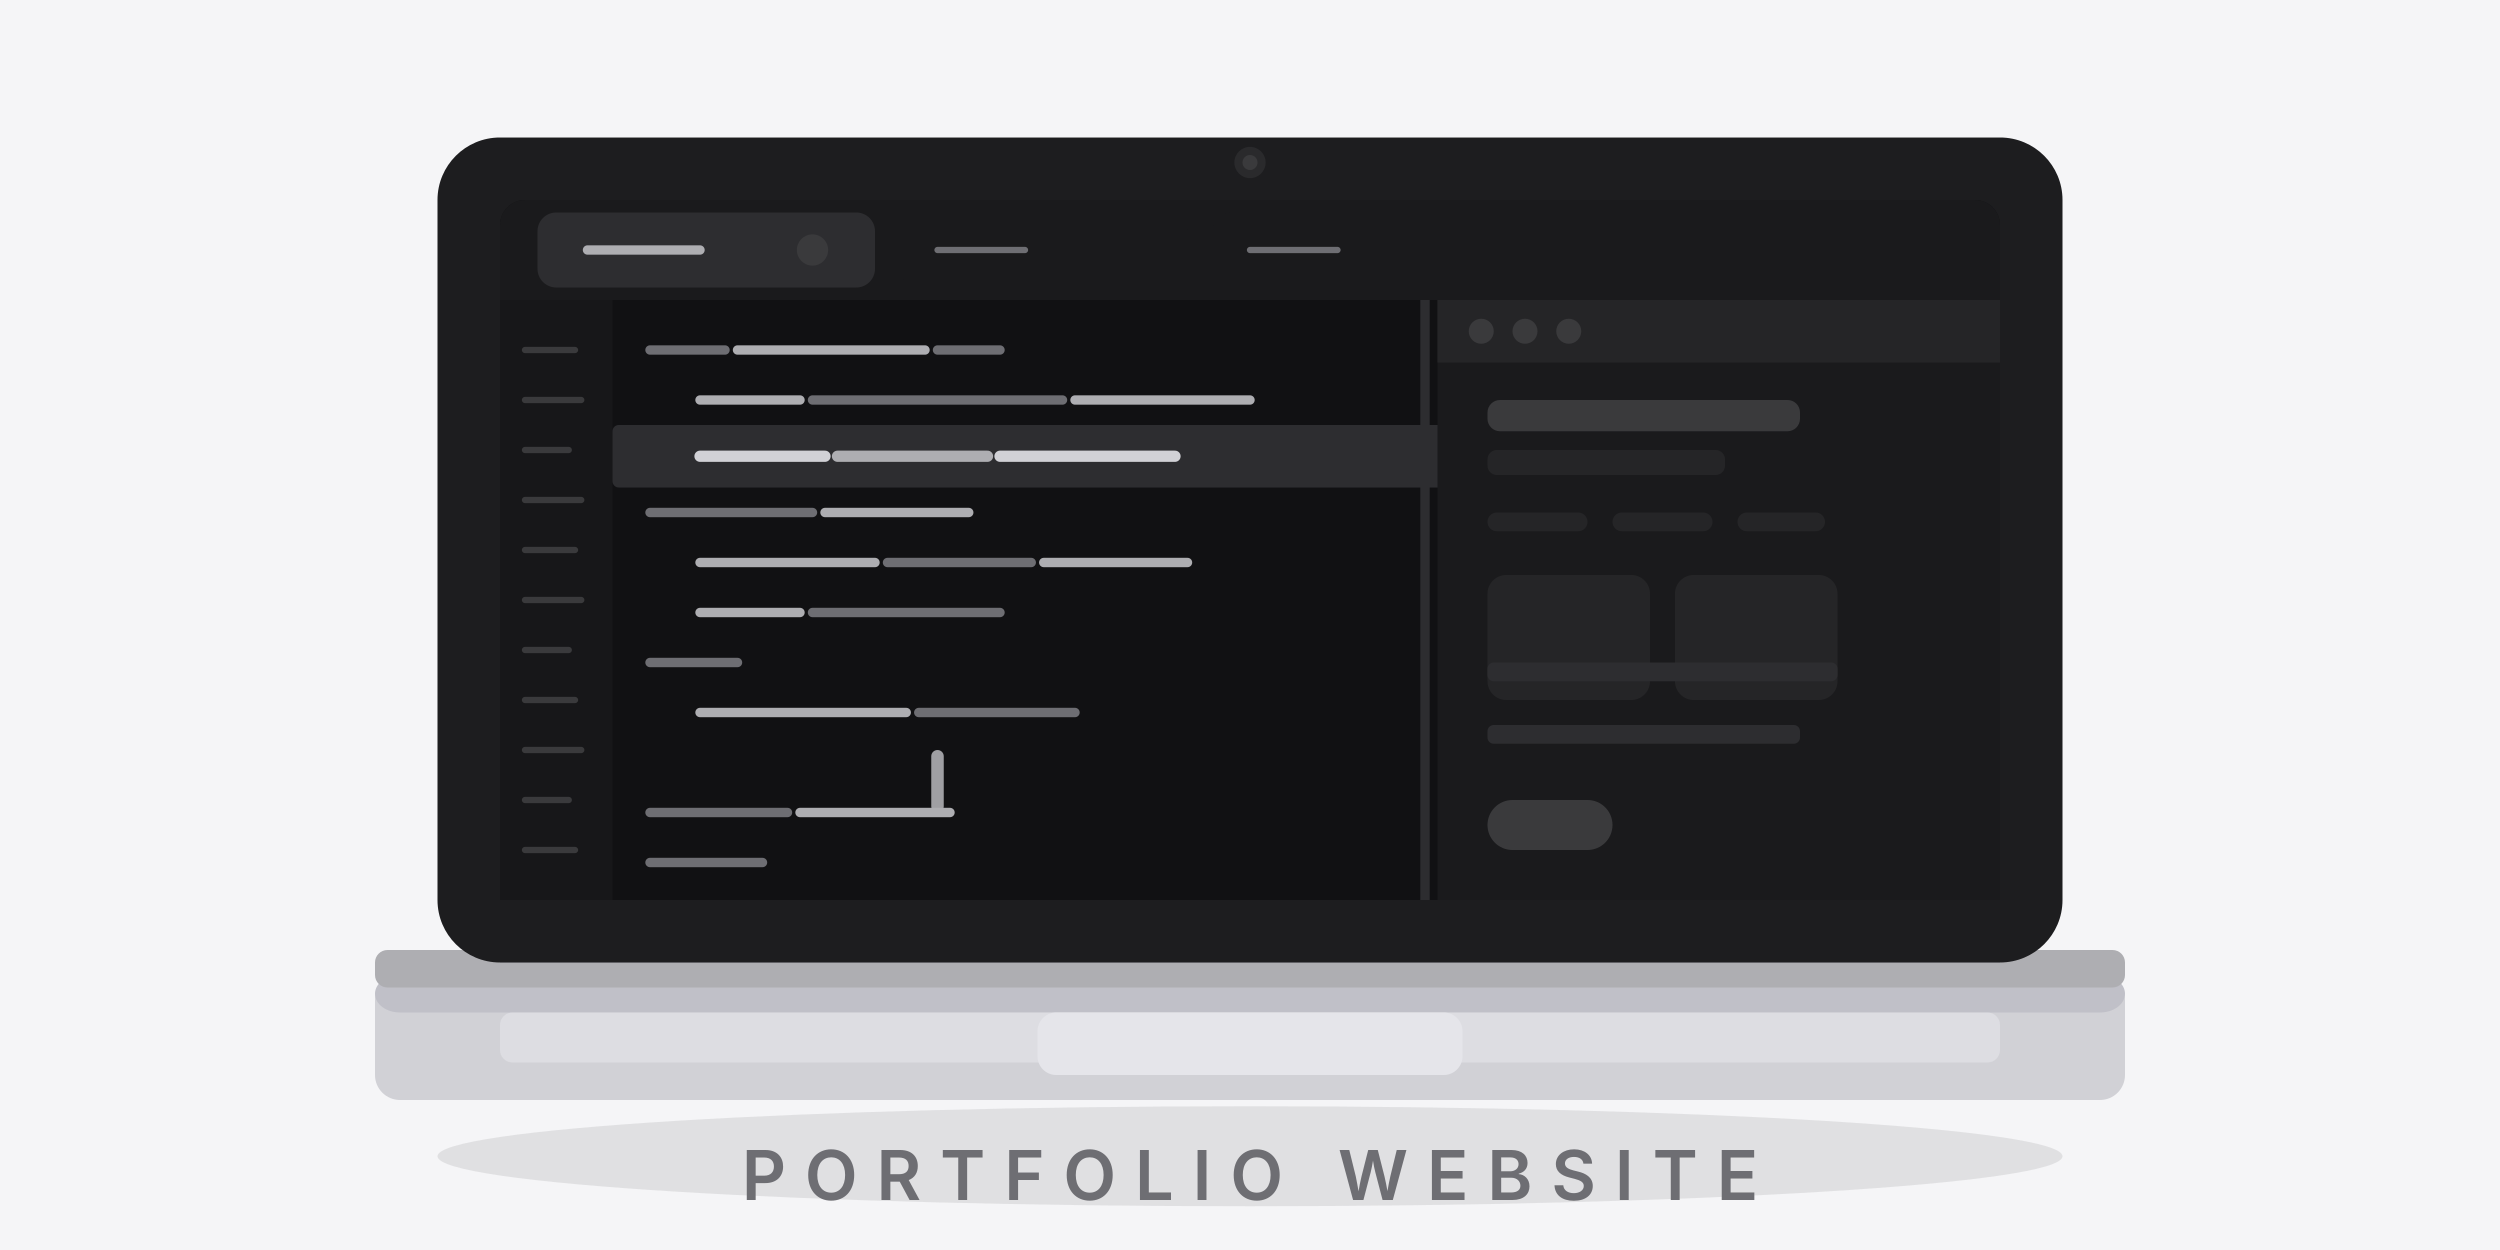
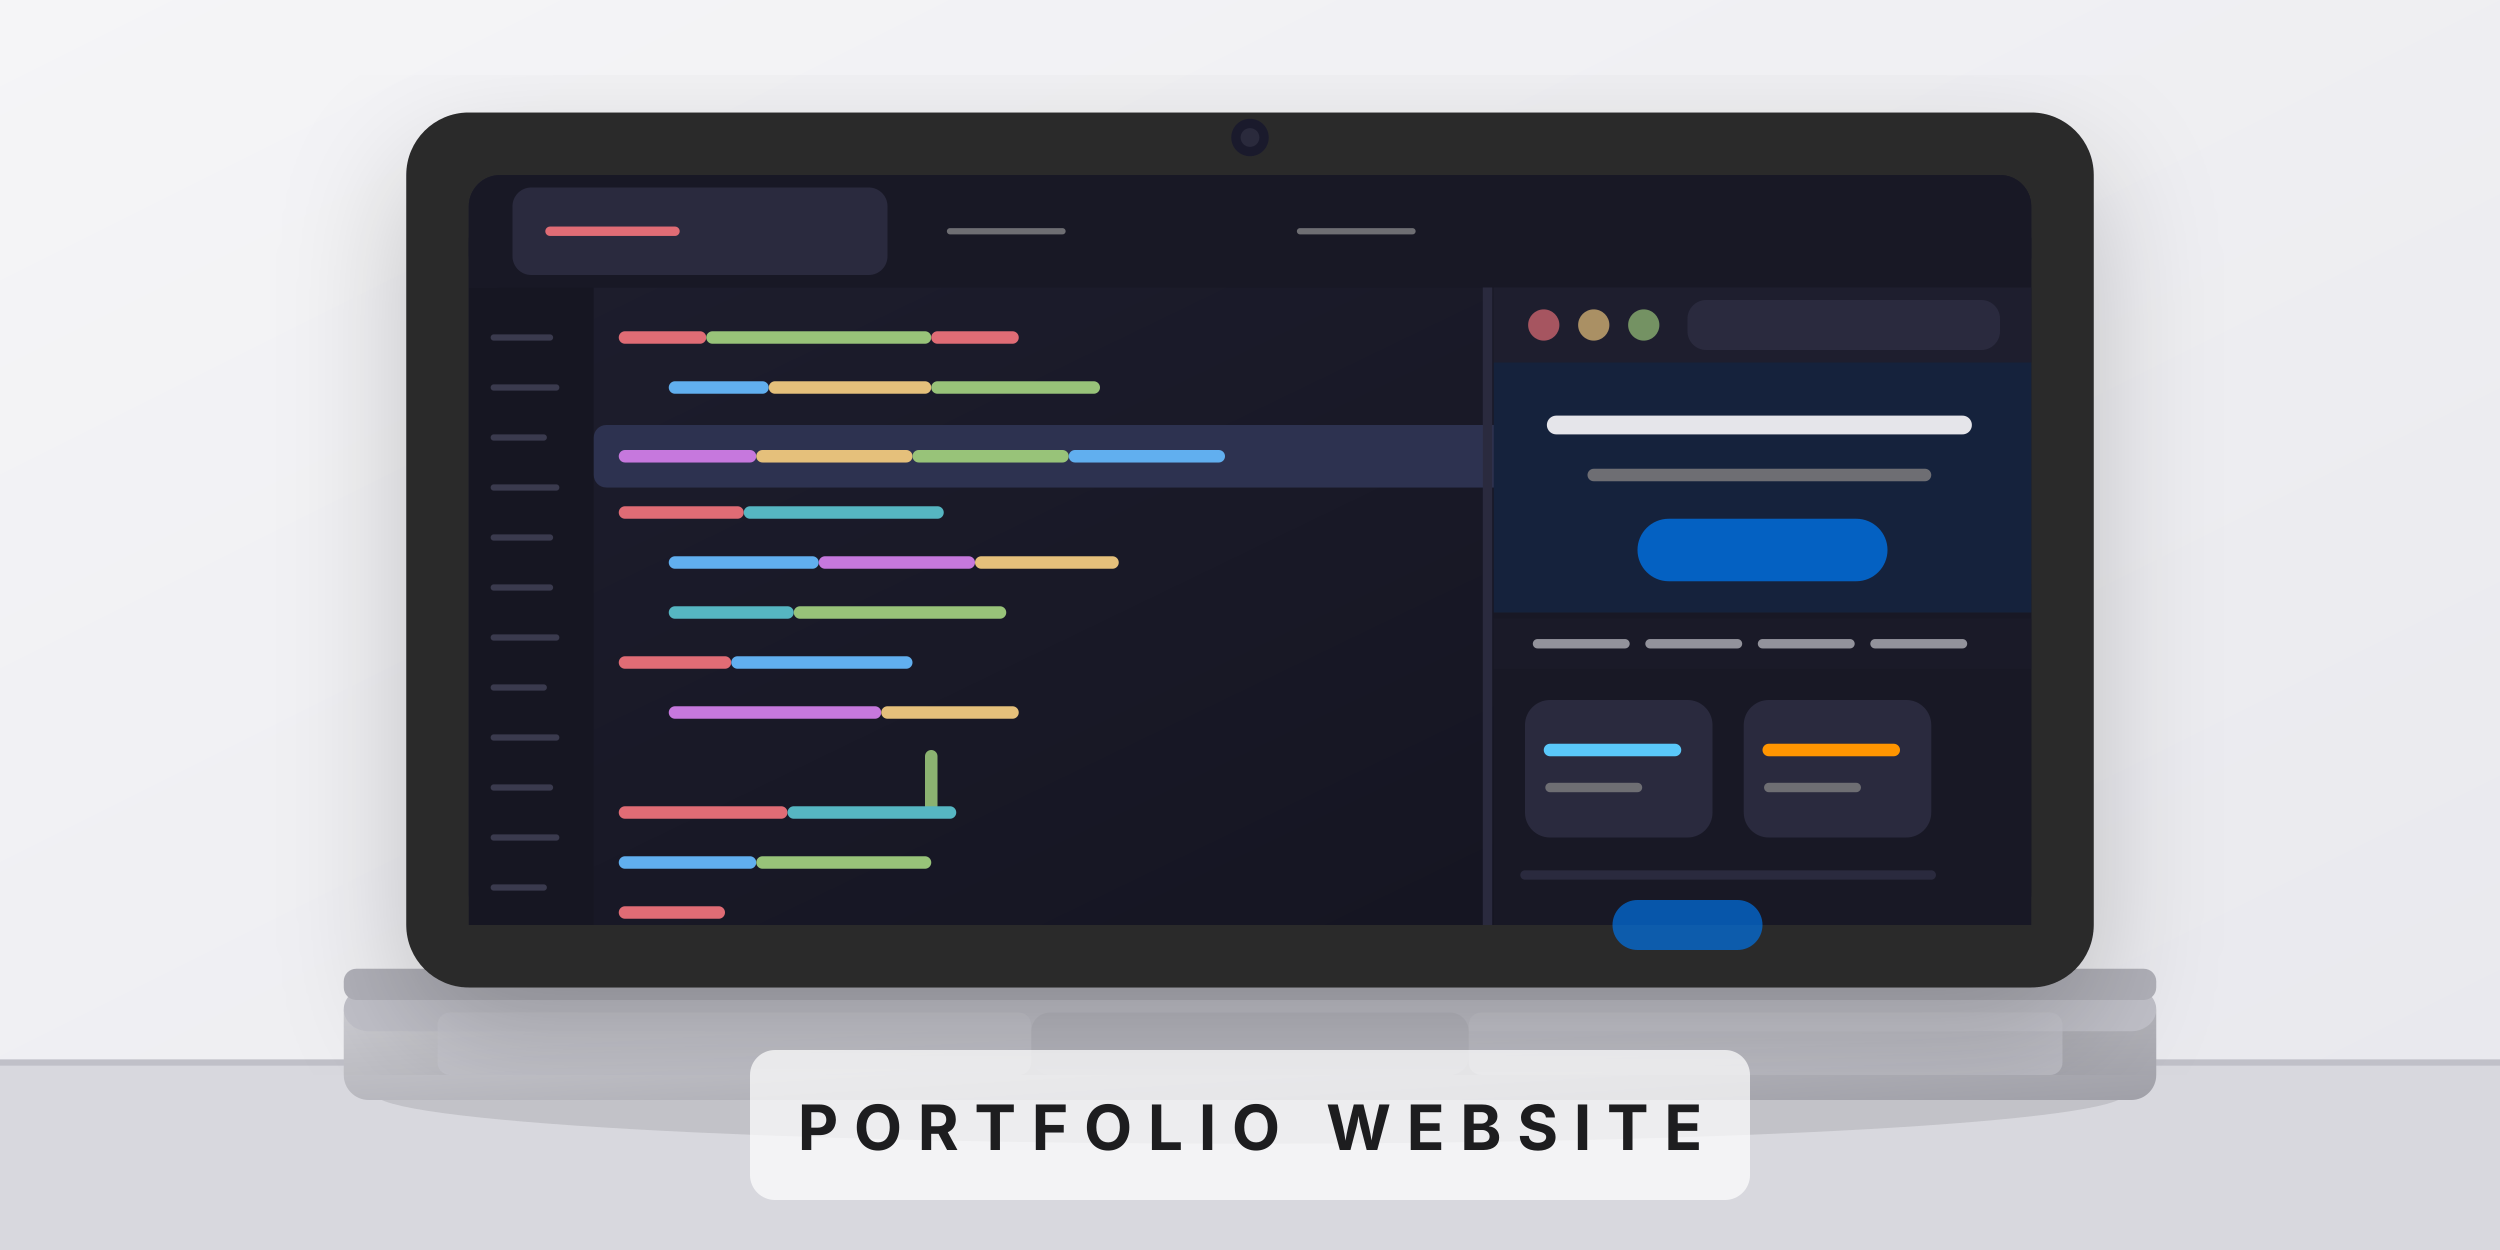
<svg xmlns="http://www.w3.org/2000/svg" viewBox="0 0 400 200">
-   <rect width="400" height="200" fill="#f5f5f7" />
-   <ellipse cx="200" cy="185" rx="130" ry="8" fill="#1d1d1f" opacity="0.1" />
-   <rect x="60" y="156" width="280" height="20" rx="4" fill="#d1d1d6" />
-   <rect x="60" y="156" width="280" height="6" rx="4" fill="#c0c0c8" />
-   <rect x="80" y="162" width="240" height="8" rx="2" fill="#e5e5ea" opacity="0.6" />
-   <rect x="60" y="152" width="280" height="6" rx="2" fill="#aeaeb2" />
-   <rect x="166" y="162" width="68" height="10" rx="3" fill="#e5e5ea" />
-   <rect x="70" y="22" width="260" height="132" rx="10" fill="#1d1d1f" />
-   <rect x="80" y="32" width="240" height="112" rx="4" fill="#111113" />
-   <rect x="80" y="32" width="240" height="16" rx="4" fill="#1a1a1c" />
-   <rect x="80" y="40" width="240" height="8" fill="#1a1a1c" />
-   <rect x="86" y="34" width="54" height="12" rx="3" fill="#2d2d30" />
-   <rect x="144" y="34" width="46" height="12" rx="3" fill="#1a1a1c" />
-   <rect x="194" y="34" width="46" height="12" rx="3" fill="#1a1a1c" />
-   <line x1="94" y1="40" x2="112" y2="40" stroke="#aeaeb2" stroke-width="1.5" stroke-linecap="round" />
-   <line x1="150" y1="40" x2="164" y2="40" stroke="#6e6e73" stroke-width="1" stroke-linecap="round" />
-   <line x1="200" y1="40" x2="214" y2="40" stroke="#6e6e73" stroke-width="1" stroke-linecap="round" />
-   <circle cx="130" cy="40" r="2.5" fill="#3a3a3c" />
-   <rect x="80" y="48" width="18" height="96" fill="#171719" />
-   <line x1="84" y1="56" x2="92" y2="56" stroke="#3a3a3c" stroke-width="1" stroke-linecap="round" />
-   <line x1="84" y1="64" x2="93" y2="64" stroke="#3a3a3c" stroke-width="1" stroke-linecap="round" />
-   <line x1="84" y1="72" x2="91" y2="72" stroke="#3a3a3c" stroke-width="1" stroke-linecap="round" />
-   <line x1="84" y1="80" x2="93" y2="80" stroke="#3a3a3c" stroke-width="1" stroke-linecap="round" />
-   <line x1="84" y1="88" x2="92" y2="88" stroke="#3a3a3c" stroke-width="1" stroke-linecap="round" />
-   <line x1="84" y1="96" x2="93" y2="96" stroke="#3a3a3c" stroke-width="1" stroke-linecap="round" />
-   <line x1="84" y1="104" x2="91" y2="104" stroke="#3a3a3c" stroke-width="1" stroke-linecap="round" />
-   <line x1="84" y1="112" x2="92" y2="112" stroke="#3a3a3c" stroke-width="1" stroke-linecap="round" />
-   <line x1="84" y1="120" x2="93" y2="120" stroke="#3a3a3c" stroke-width="1" stroke-linecap="round" />
-   <line x1="84" y1="128" x2="91" y2="128" stroke="#3a3a3c" stroke-width="1" stroke-linecap="round" />
-   <line x1="84" y1="136" x2="92" y2="136" stroke="#3a3a3c" stroke-width="1" stroke-linecap="round" />
-   <line x1="104" y1="56" x2="116" y2="56" stroke="#6e6e73" stroke-width="1.5" stroke-linecap="round" />
-   <line x1="118" y1="56" x2="148" y2="56" stroke="#aeaeb2" stroke-width="1.5" stroke-linecap="round" />
-   <line x1="150" y1="56" x2="160" y2="56" stroke="#6e6e73" stroke-width="1.5" stroke-linecap="round" />
-   <line x1="112" y1="64" x2="128" y2="64" stroke="#aeaeb2" stroke-width="1.5" stroke-linecap="round" />
-   <line x1="130" y1="64" x2="170" y2="64" stroke="#6e6e73" stroke-width="1.5" stroke-linecap="round" />
-   <line x1="172" y1="64" x2="200" y2="64" stroke="#aeaeb2" stroke-width="1.5" stroke-linecap="round" />
-   <rect x="98" y="68" width="160" height="10" rx="1" fill="#2d2d30" />
-   <line x1="112" y1="73" x2="132" y2="73" stroke="#d1d1d6" stroke-width="1.8" stroke-linecap="round" />
-   <line x1="134" y1="73" x2="158" y2="73" stroke="#aeaeb2" stroke-width="1.8" stroke-linecap="round" />
-   <line x1="160" y1="73" x2="188" y2="73" stroke="#d1d1d6" stroke-width="1.8" stroke-linecap="round" />
-   <line x1="104" y1="82" x2="130" y2="82" stroke="#6e6e73" stroke-width="1.5" stroke-linecap="round" />
-   <line x1="132" y1="82" x2="155" y2="82" stroke="#aeaeb2" stroke-width="1.5" stroke-linecap="round" />
-   <line x1="112" y1="90" x2="140" y2="90" stroke="#aeaeb2" stroke-width="1.5" stroke-linecap="round" />
-   <line x1="142" y1="90" x2="165" y2="90" stroke="#6e6e73" stroke-width="1.5" stroke-linecap="round" />
-   <line x1="167" y1="90" x2="190" y2="90" stroke="#aeaeb2" stroke-width="1.5" stroke-linecap="round" />
-   <line x1="112" y1="98" x2="128" y2="98" stroke="#aeaeb2" stroke-width="1.5" stroke-linecap="round" />
-   <line x1="130" y1="98" x2="160" y2="98" stroke="#6e6e73" stroke-width="1.5" stroke-linecap="round" />
-   <line x1="104" y1="106" x2="118" y2="106" stroke="#6e6e73" stroke-width="1.5" stroke-linecap="round" />
-   <line x1="112" y1="114" x2="145" y2="114" stroke="#aeaeb2" stroke-width="1.5" stroke-linecap="round" />
-   <line x1="147" y1="114" x2="172" y2="114" stroke="#6e6e73" stroke-width="1.5" stroke-linecap="round" />
-   <rect x="149" y="120" width="2" height="10" rx="1" fill="#aeaeb2" opacity="0.9" />
-   <line x1="104" y1="130" x2="126" y2="130" stroke="#6e6e73" stroke-width="1.5" stroke-linecap="round" />
-   <line x1="128" y1="130" x2="152" y2="130" stroke="#aeaeb2" stroke-width="1.5" stroke-linecap="round" />
-   <line x1="104" y1="138" x2="122" y2="138" stroke="#6e6e73" stroke-width="1.5" stroke-linecap="round" />
-   <rect x="230" y="48" width="90" height="96" fill="#1a1a1c" />
-   <line x1="228" y1="48" x2="228" y2="144" stroke="#2d2d30" stroke-width="1.5" />
-   <rect x="230" y="48" width="90" height="10" fill="#252527" />
-   <circle cx="237" cy="53" r="2" fill="#3a3a3c" />
-   <circle cx="244" cy="53" r="2" fill="#3a3a3c" />
-   <circle cx="251" cy="53" r="2" fill="#3a3a3c" />
-   <rect x="238" y="64" width="50" height="5" rx="2" fill="#3a3a3c" />
-   <rect x="238" y="72" width="38" height="4" rx="1.5" fill="#252527" />
-   <rect x="238" y="82" width="16" height="3" rx="1.5" fill="#252527" />
-   <rect x="258" y="82" width="16" height="3" rx="1.5" fill="#252527" />
-   <rect x="278" y="82" width="14" height="3" rx="1.5" fill="#252527" />
-   <rect x="238" y="92" width="26" height="20" rx="3" fill="#252527" />
-   <rect x="268" y="92" width="26" height="20" rx="3" fill="#252527" />
-   <rect x="238" y="106" width="56" height="3" rx="1" fill="#2d2d30" />
-   <rect x="238" y="116" width="50" height="3" rx="1" fill="#2d2d30" />
-   <rect x="238" y="128" width="20" height="8" rx="4" fill="#3a3a3c" />
-   <circle cx="200" cy="26" r="2.5" fill="#2a2a2c" />
-   <circle cx="200" cy="26" r="1.2" fill="#3a3a3c" />
-   <text x="200" y="192" font-family="-apple-system, sans-serif" font-size="11" font-weight="600" fill="#6e6e73" text-anchor="middle" letter-spacing="3">PORTFOLIO WEBSITE</text>
+   <defs>
+     <linearGradient id="bgGrad" x1="0%" y1="0%" x2="100%" y2="100%">
+       <stop offset="0%" stop-color="#f5f5f7" />
+       <stop offset="100%" stop-color="#e8e8ed" />
+     </linearGradient>
+     <linearGradient id="laptopGrad" x1="0%" y1="0%" x2="100%" y2="100%">
+       <stop offset="0%" stop-color="#d1d1d6" />
+       <stop offset="100%" stop-color="#a0a0a8" />
+     </linearGradient>
+     <linearGradient id="screenGrad" x1="0%" y1="0%" x2="100%" y2="100%">
+       <stop offset="0%" stop-color="#1e1e2e" />
+       <stop offset="100%" stop-color="#13131f" />
+     </linearGradient>
+     <filter id="s">
+       <feDropShadow dx="0" dy="8" stdDeviation="10" flood-opacity="0.2" />
+     </filter>
+   </defs>
+   <rect width="400" height="200" fill="url(#bgGrad)" />
+   <rect x="0" y="170" width="400" height="30" fill="#d8d8de" />
+   <line x1="0" y1="170" x2="400" y2="170" stroke="#c0c0c8" stroke-width="1" />
+   <ellipse cx="200" cy="175" rx="140" ry="8" fill="#1d1d1f" opacity="0.12" />
+   <rect x="55" y="158" width="290" height="18" rx="4" fill="url(#laptopGrad)" />
+   <rect x="55" y="158" width="290" height="7" rx="4" fill="#c0c0c8" />
+   <rect x="165" y="162" width="70" height="10" rx="3" fill="#b8b8c0" />
+   <rect x="70" y="162" width="95" height="10" rx="2" fill="#c8c8d0" opacity="0.6" />
+   <rect x="235" y="162" width="95" height="10" rx="2" fill="#c8c8d0" opacity="0.6" />
+   <rect x="55" y="155" width="290" height="5" rx="2" fill="#b0b0b8" />
+   <rect x="65" y="18" width="270" height="140" rx="10" fill="#2a2a2c" filter="url(#s)" />
+   <rect x="75" y="28" width="250" height="120" rx="5" fill="url(#screenGrad)" />
+   <rect x="75" y="28" width="250" height="18" rx="5" fill="#181825" />
+   <rect x="75" y="38" width="250" height="8" fill="#181825" />
+   <rect x="82" y="30" width="60" height="14" rx="3" fill="#2a2a3e" />
+   <line x1="88" y1="37" x2="108" y2="37" stroke="#e06c75" stroke-width="1.5" stroke-linecap="round" />
+   <circle cx="136" cy="37" r="3" fill="#2a2a3e" />
+   <rect x="146" y="30" width="52" height="14" rx="3" fill="#181825" />
+   <line x1="152" y1="37" x2="170" y2="37" stroke="#6e6e73" stroke-width="1" stroke-linecap="round" />
+   <rect x="202" y="30" width="52" height="14" rx="3" fill="#181825" />
+   <line x1="208" y1="37" x2="226" y2="37" stroke="#6e6e73" stroke-width="1" stroke-linecap="round" />
+   <rect x="75" y="46" width="20" height="102" fill="#161622" />
+   <line x1="79" y1="54" x2="88" y2="54" stroke="#3a3a4e" stroke-width="1" stroke-linecap="round" />
+   <line x1="79" y1="62" x2="89" y2="62" stroke="#3a3a4e" stroke-width="1" stroke-linecap="round" />
+   <line x1="79" y1="70" x2="87" y2="70" stroke="#3a3a4e" stroke-width="1" stroke-linecap="round" />
+   <line x1="79" y1="78" x2="89" y2="78" stroke="#3a3a4e" stroke-width="1" stroke-linecap="round" />
+   <line x1="79" y1="86" x2="88" y2="86" stroke="#3a3a4e" stroke-width="1" stroke-linecap="round" />
+   <line x1="79" y1="94" x2="88" y2="94" stroke="#3a3a4e" stroke-width="1" stroke-linecap="round" />
+   <line x1="79" y1="102" x2="89" y2="102" stroke="#3a3a4e" stroke-width="1" stroke-linecap="round" />
+   <line x1="79" y1="110" x2="87" y2="110" stroke="#3a3a4e" stroke-width="1" stroke-linecap="round" />
+   <line x1="79" y1="118" x2="89" y2="118" stroke="#3a3a4e" stroke-width="1" stroke-linecap="round" />
+   <line x1="79" y1="126" x2="88" y2="126" stroke="#3a3a4e" stroke-width="1" stroke-linecap="round" />
+   <line x1="79" y1="134" x2="89" y2="134" stroke="#3a3a4e" stroke-width="1" stroke-linecap="round" />
+   <line x1="79" y1="142" x2="87" y2="142" stroke="#3a3a4e" stroke-width="1" stroke-linecap="round" />
+   <line x1="100" y1="54" x2="112" y2="54" stroke="#e06c75" stroke-width="2" stroke-linecap="round" />
+   <line x1="114" y1="54" x2="148" y2="54" stroke="#98c379" stroke-width="2" stroke-linecap="round" />
+   <line x1="150" y1="54" x2="162" y2="54" stroke="#e06c75" stroke-width="2" stroke-linecap="round" />
+   <line x1="108" y1="62" x2="122" y2="62" stroke="#61afef" stroke-width="2" stroke-linecap="round" />
+   <line x1="124" y1="62" x2="148" y2="62" stroke="#e5c07b" stroke-width="2" stroke-linecap="round" />
+   <line x1="150" y1="62" x2="175" y2="62" stroke="#98c379" stroke-width="2" stroke-linecap="round" />
+   <rect x="95" y="68" width="175" height="10" rx="2" fill="#2d3250" />
+   <line x1="100" y1="73" x2="120" y2="73" stroke="#c678dd" stroke-width="2" stroke-linecap="round" />
+   <line x1="122" y1="73" x2="145" y2="73" stroke="#e5c07b" stroke-width="2" stroke-linecap="round" />
+   <line x1="147" y1="73" x2="170" y2="73" stroke="#98c379" stroke-width="2" stroke-linecap="round" />
+   <line x1="172" y1="73" x2="195" y2="73" stroke="#61afef" stroke-width="2" stroke-linecap="round" />
+   <line x1="100" y1="82" x2="118" y2="82" stroke="#e06c75" stroke-width="2" stroke-linecap="round" />
+   <line x1="120" y1="82" x2="150" y2="82" stroke="#56b6c2" stroke-width="2" stroke-linecap="round" />
+   <line x1="108" y1="90" x2="130" y2="90" stroke="#61afef" stroke-width="2" stroke-linecap="round" />
+   <line x1="132" y1="90" x2="155" y2="90" stroke="#c678dd" stroke-width="2" stroke-linecap="round" />
+   <line x1="157" y1="90" x2="178" y2="90" stroke="#e5c07b" stroke-width="2" stroke-linecap="round" />
+   <line x1="108" y1="98" x2="126" y2="98" stroke="#56b6c2" stroke-width="2" stroke-linecap="round" />
+   <line x1="128" y1="98" x2="160" y2="98" stroke="#98c379" stroke-width="2" stroke-linecap="round" />
+   <line x1="100" y1="106" x2="116" y2="106" stroke="#e06c75" stroke-width="2" stroke-linecap="round" />
+   <line x1="118" y1="106" x2="145" y2="106" stroke="#61afef" stroke-width="2" stroke-linecap="round" />
+   <line x1="108" y1="114" x2="140" y2="114" stroke="#c678dd" stroke-width="2" stroke-linecap="round" />
+   <line x1="142" y1="114" x2="162" y2="114" stroke="#e5c07b" stroke-width="2" stroke-linecap="round" />
+   <rect x="148" y="120" width="2" height="10" rx="1" fill="#98c379" opacity="0.9" />
+   <line x1="100" y1="130" x2="125" y2="130" stroke="#e06c75" stroke-width="2" stroke-linecap="round" />
+   <line x1="127" y1="130" x2="152" y2="130" stroke="#56b6c2" stroke-width="2" stroke-linecap="round" />
+   <line x1="100" y1="138" x2="120" y2="138" stroke="#61afef" stroke-width="2" stroke-linecap="round" />
+   <line x1="122" y1="138" x2="148" y2="138" stroke="#98c379" stroke-width="2" stroke-linecap="round" />
+   <line x1="100" y1="146" x2="115" y2="146" stroke="#e06c75" stroke-width="2" stroke-linecap="round" />
+   <line x1="238" y1="46" x2="238" y2="148" stroke="#2a2a3e" stroke-width="1.5" />
+   <rect x="239" y="46" width="86" height="102" fill="#181825" />
+   <rect x="239" y="46" width="86" height="12" fill="#1e1e2e" />
+   <circle cx="247" cy="52" r="2.5" fill="#e06c75" opacity="0.7" />
+   <circle cx="255" cy="52" r="2.5" fill="#e5c07b" opacity="0.7" />
+   <circle cx="263" cy="52" r="2.5" fill="#98c379" opacity="0.7" />
+   <rect x="270" y="48" width="50" height="8" rx="3" fill="#2a2a3e" />
+   <rect x="239" y="58" width="86" height="40" fill="#0071e3" opacity="0.12" />
+   <line x1="249" y1="68" x2="314" y2="68" stroke="#e5e5ea" stroke-width="3" stroke-linecap="round" />
+   <line x1="255" y1="76" x2="308" y2="76" stroke="#6e6e73" stroke-width="2" stroke-linecap="round" />
+   <rect x="262" y="83" width="40" height="10" rx="5" fill="#0071e3" opacity="0.8" />
+   <rect x="239" y="99" width="86" height="8" fill="#1a1a28" />
+   <line x1="246" y1="103" x2="260" y2="103" stroke="#e5e5ea" stroke-width="1.5" stroke-linecap="round" opacity="0.6" />
+   <line x1="264" y1="103" x2="278" y2="103" stroke="#e5e5ea" stroke-width="1.5" stroke-linecap="round" opacity="0.6" />
+   <line x1="282" y1="103" x2="296" y2="103" stroke="#e5e5ea" stroke-width="1.5" stroke-linecap="round" opacity="0.6" />
+   <line x1="300" y1="103" x2="314" y2="103" stroke="#e5e5ea" stroke-width="1.5" stroke-linecap="round" opacity="0.6" />
+   <rect x="244" y="112" width="30" height="22" rx="4" fill="#2a2a3e" />
+   <rect x="279" y="112" width="30" height="22" rx="4" fill="#2a2a3e" />
+   <line x1="248" y1="120" x2="268" y2="120" stroke="#5AC8FA" stroke-width="2" stroke-linecap="round" />
+   <line x1="248" y1="126" x2="262" y2="126" stroke="#6e6e73" stroke-width="1.5" stroke-linecap="round" />
+   <line x1="283" y1="120" x2="303" y2="120" stroke="#FF9500" stroke-width="2" stroke-linecap="round" />
+   <line x1="283" y1="126" x2="297" y2="126" stroke="#6e6e73" stroke-width="1.5" stroke-linecap="round" />
+   <line x1="244" y1="140" x2="309" y2="140" stroke="#2a2a3e" stroke-width="1.5" stroke-linecap="round" />
+   <rect x="258" y="144" width="24" height="8" rx="4" fill="#0071e3" opacity="0.7" />
+   <circle cx="200" cy="22" r="3" fill="#1a1a2c" />
+   <circle cx="200" cy="22" r="1.5" fill="#2a2a3c" />
+   <rect x="120" y="168" width="160" height="24" rx="4" fill="white" opacity="0.7" />
+   <text x="200" y="184" font-family="-apple-system, BlinkMacSystemFont, sans-serif" font-size="10" font-weight="700" fill="#1d1d1f" text-anchor="middle" letter-spacing="2.5">PORTFOLIO WEBSITE</text>
</svg>
